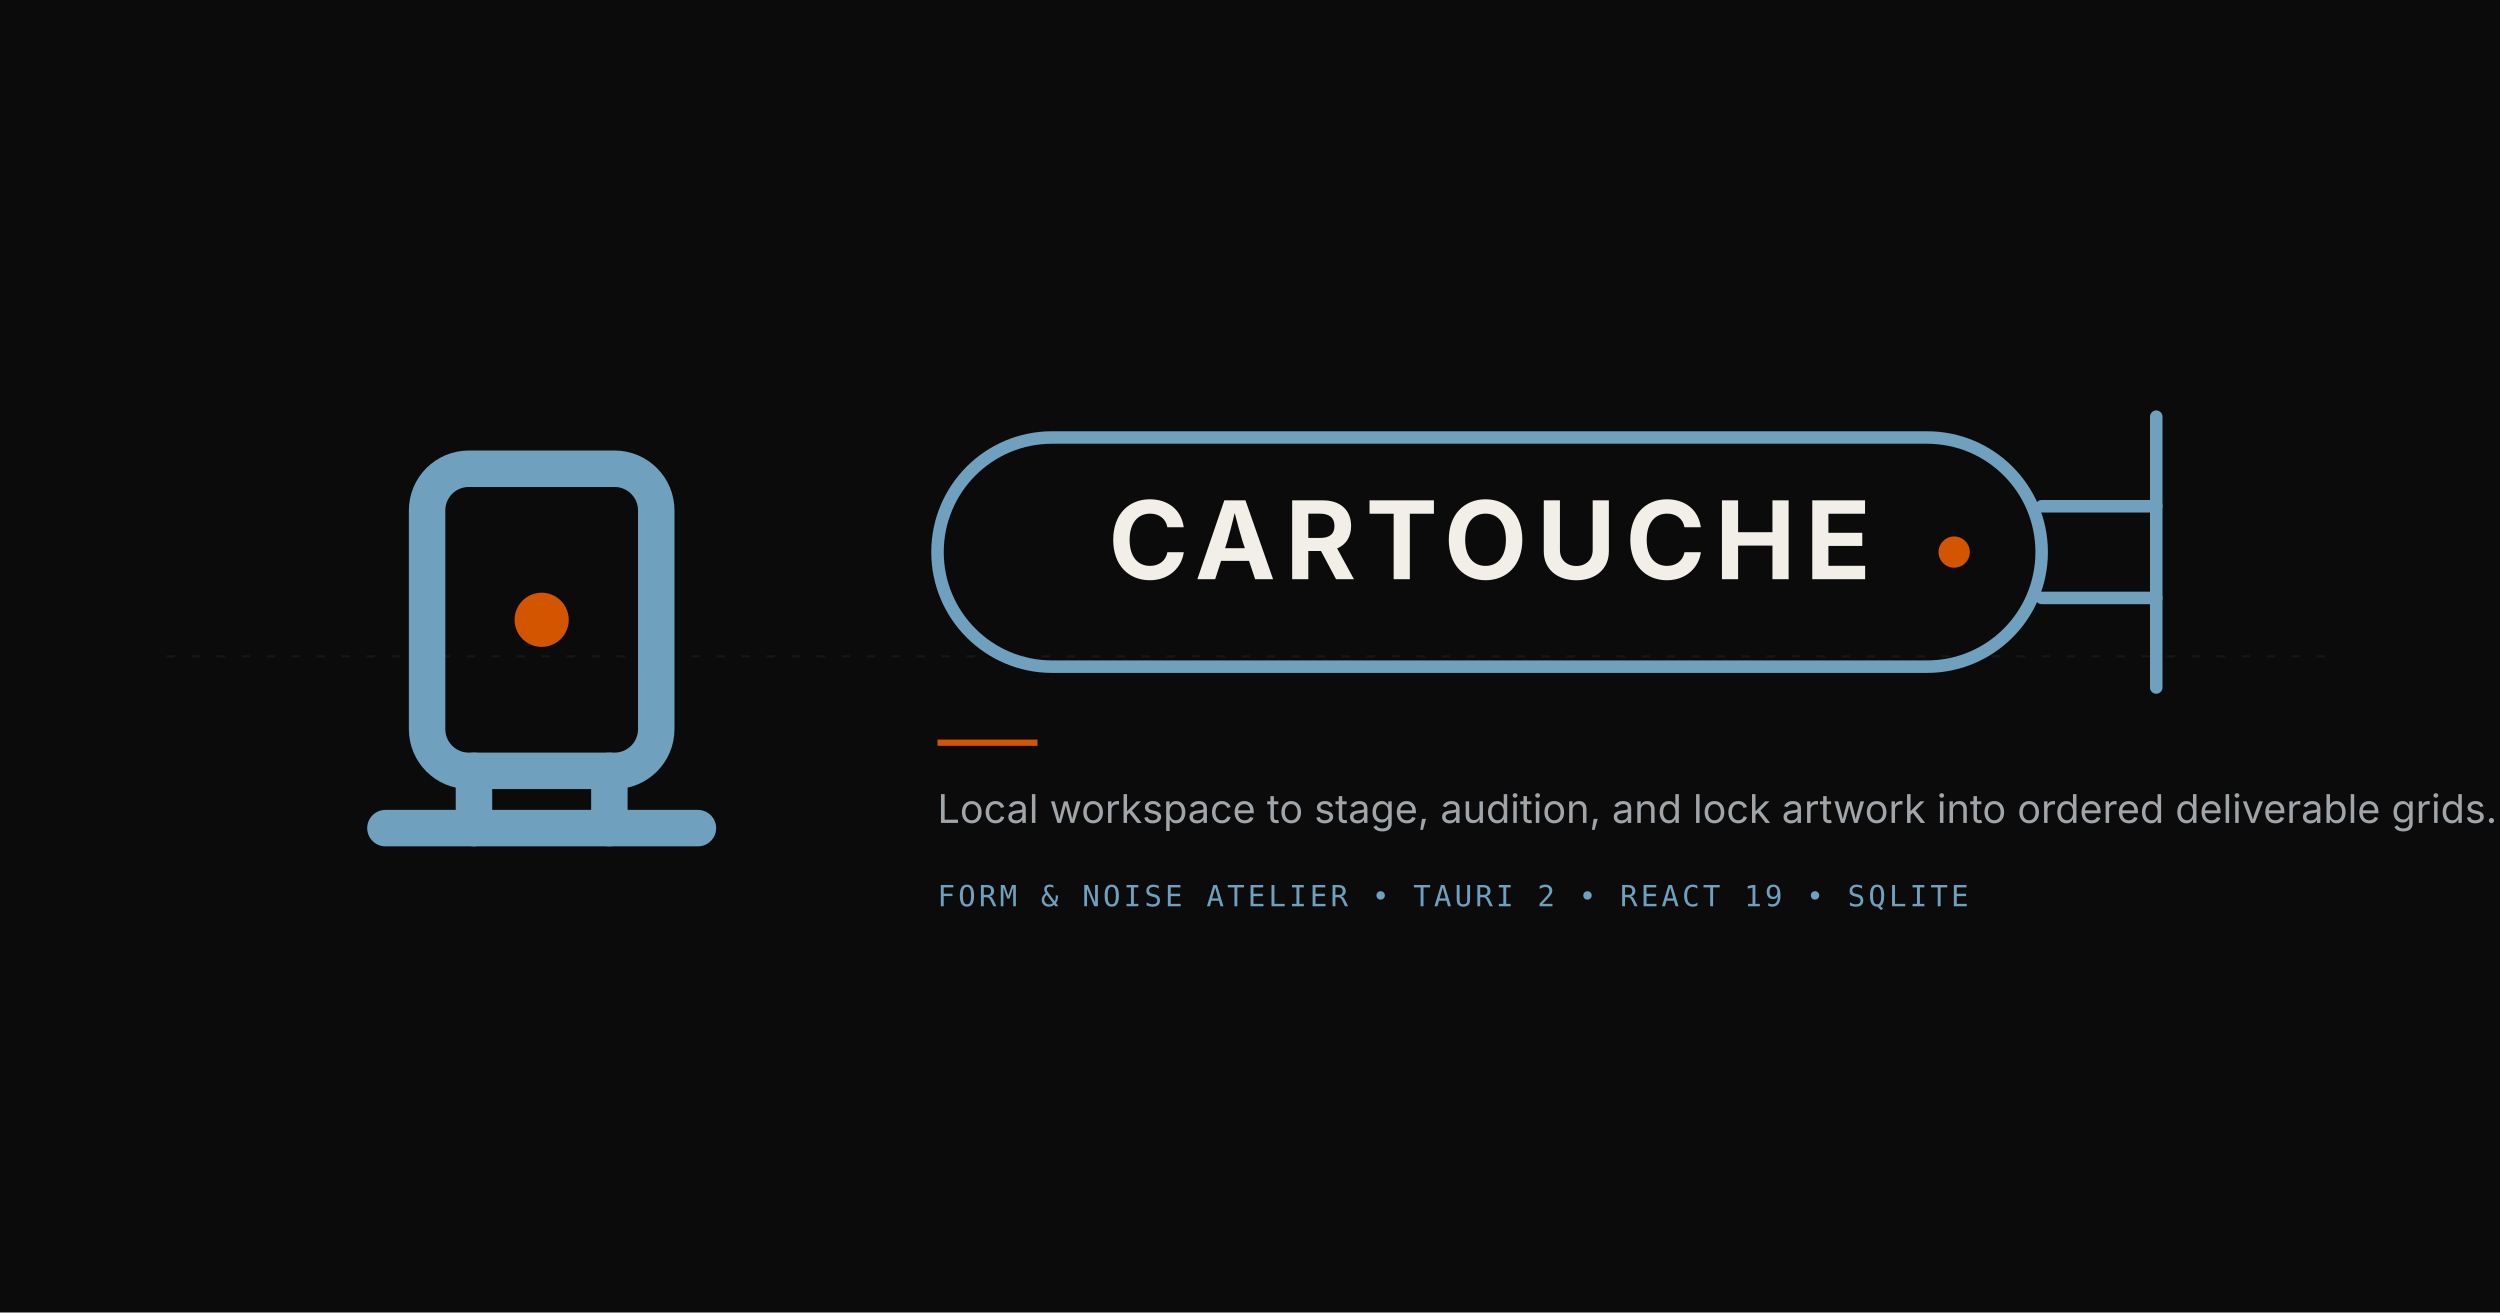
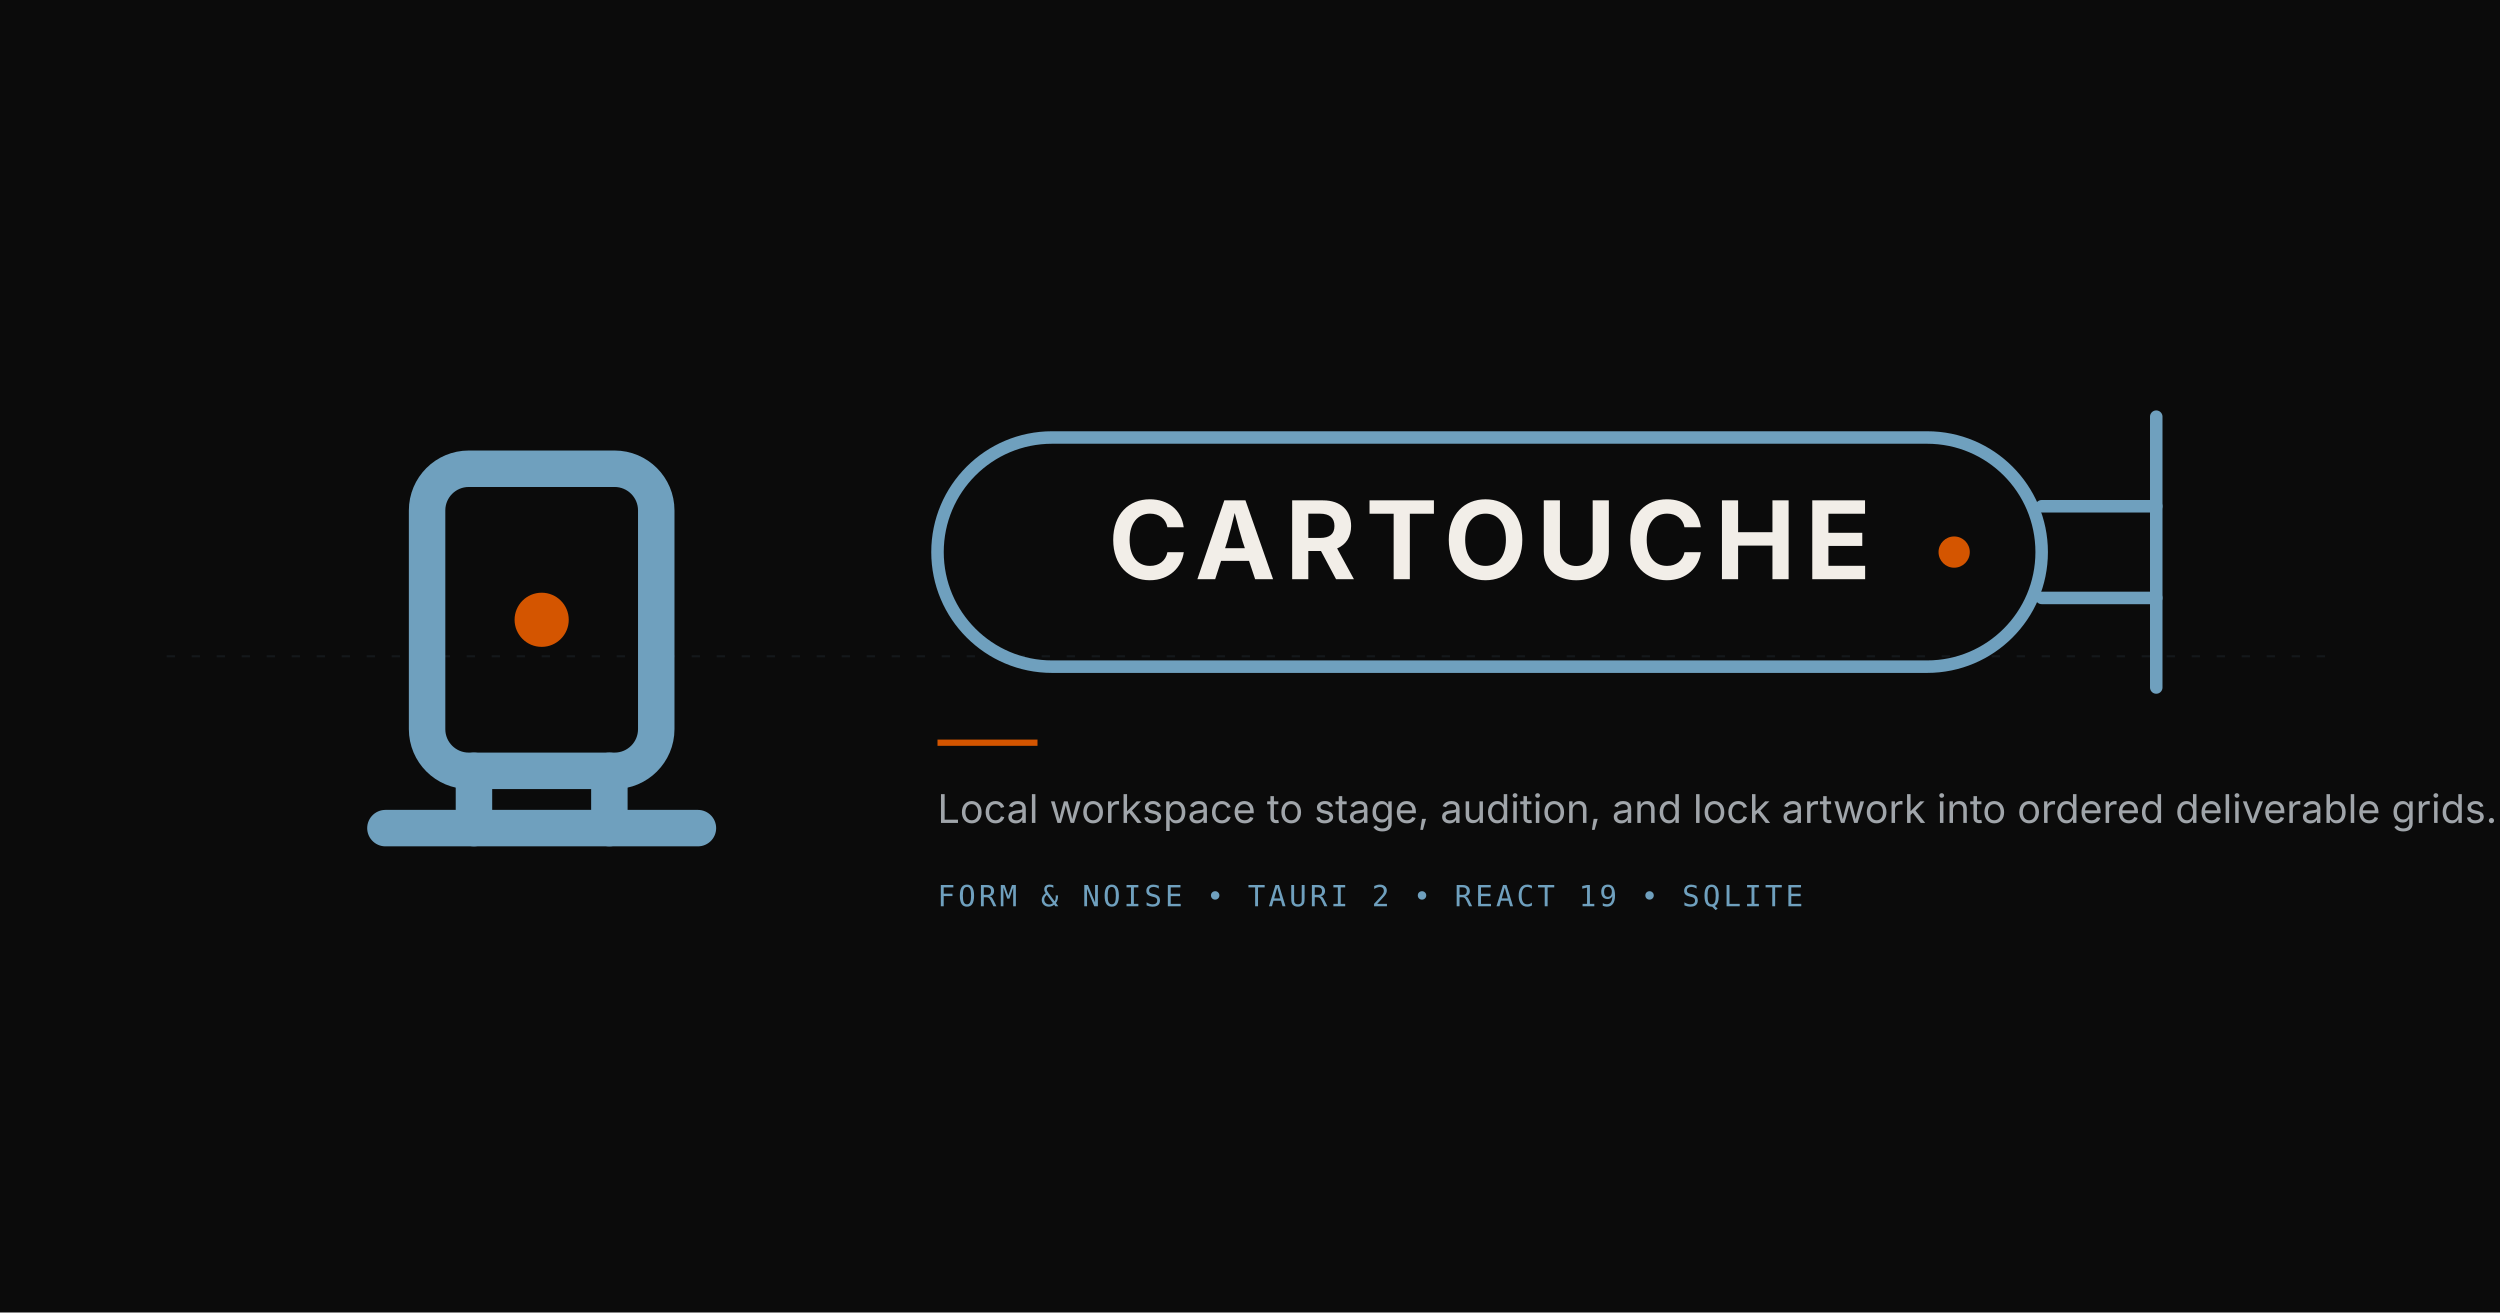
<svg xmlns="http://www.w3.org/2000/svg" viewBox="0 0 1200 630" width="1200" height="630" fill="none">
  <rect width="1200" height="630" fill="#0B0B0B" />
  <line x1="80" y1="315" x2="1120" y2="315" stroke="#14181B" stroke-width="1" stroke-dasharray="4 8" />
  <g transform="translate(140, 195) scale(10)">
    <rect x="6.5" y="3" width="11" height="14.5" rx="2" stroke="#6FA0BE" stroke-width="1.75" stroke-linecap="round" stroke-linejoin="round" />
    <line x1="4.5" y1="20.25" x2="19.5" y2="20.25" stroke="#6FA0BE" stroke-width="1.75" stroke-linecap="round" />
    <line x1="8.75" y1="17.5" x2="8.75" y2="20.25" stroke="#6FA0BE" stroke-width="1.75" stroke-linecap="round" />
    <line x1="15.25" y1="17.5" x2="15.25" y2="20.25" stroke="#6FA0BE" stroke-width="1.75" stroke-linecap="round" />
    <circle cx="12" cy="10.25" r="1.3" fill="#D45500" stroke="none" />
  </g>
  <g transform="translate(450, 210)">
    <rect x="0" y="0" width="530" height="110" rx="55" stroke="#6FA0BE" stroke-width="6" stroke-linecap="round" stroke-linejoin="round" />
    <line x1="585" y1="-10" x2="585" y2="120" stroke="#6FA0BE" stroke-width="6" stroke-linecap="round" />
    <line x1="530" y1="33" x2="585" y2="33" stroke="#6FA0BE" stroke-width="6" stroke-linecap="round" />
    <line x1="530" y1="77" x2="585" y2="77" stroke="#6FA0BE" stroke-width="6" stroke-linecap="round" />
    <text x="265" y="68" font-family="'Space Grotesk', -apple-system, sans-serif" font-size="52" font-weight="700" letter-spacing="4.5" fill="#F2EEE8" text-anchor="middle">CARTOUCHE</text>
    <circle cx="488" cy="55" r="7.5" fill="#D45500" />
    <rect x="0" y="145" width="48" height="3" fill="#D45500" />
    <text x="0" y="185" font-family="'Inter', sans-serif" font-size="19" fill="#A0A5AA">Local workspace to stage, audition, and lock artwork into ordered deliverable grids.</text>
-     <text x="0" y="225" font-family="'IBM Plex Mono', monospace" font-size="14" font-weight="500" letter-spacing="1.5" fill="#6FA0BE">FORM &amp; NOISE ATELIER  •  TAURI 2  •  REACT 19  •  SQLITE</text>
+     <text x="0" y="225" font-family="'IBM Plex Mono', monospace" font-size="14" font-weight="500" letter-spacing="1.5" fill="#6FA0BE">FORM &amp; NOISE • TAURI 2 • REACT 19 • SQLITE</text>
  </g>
</svg>
